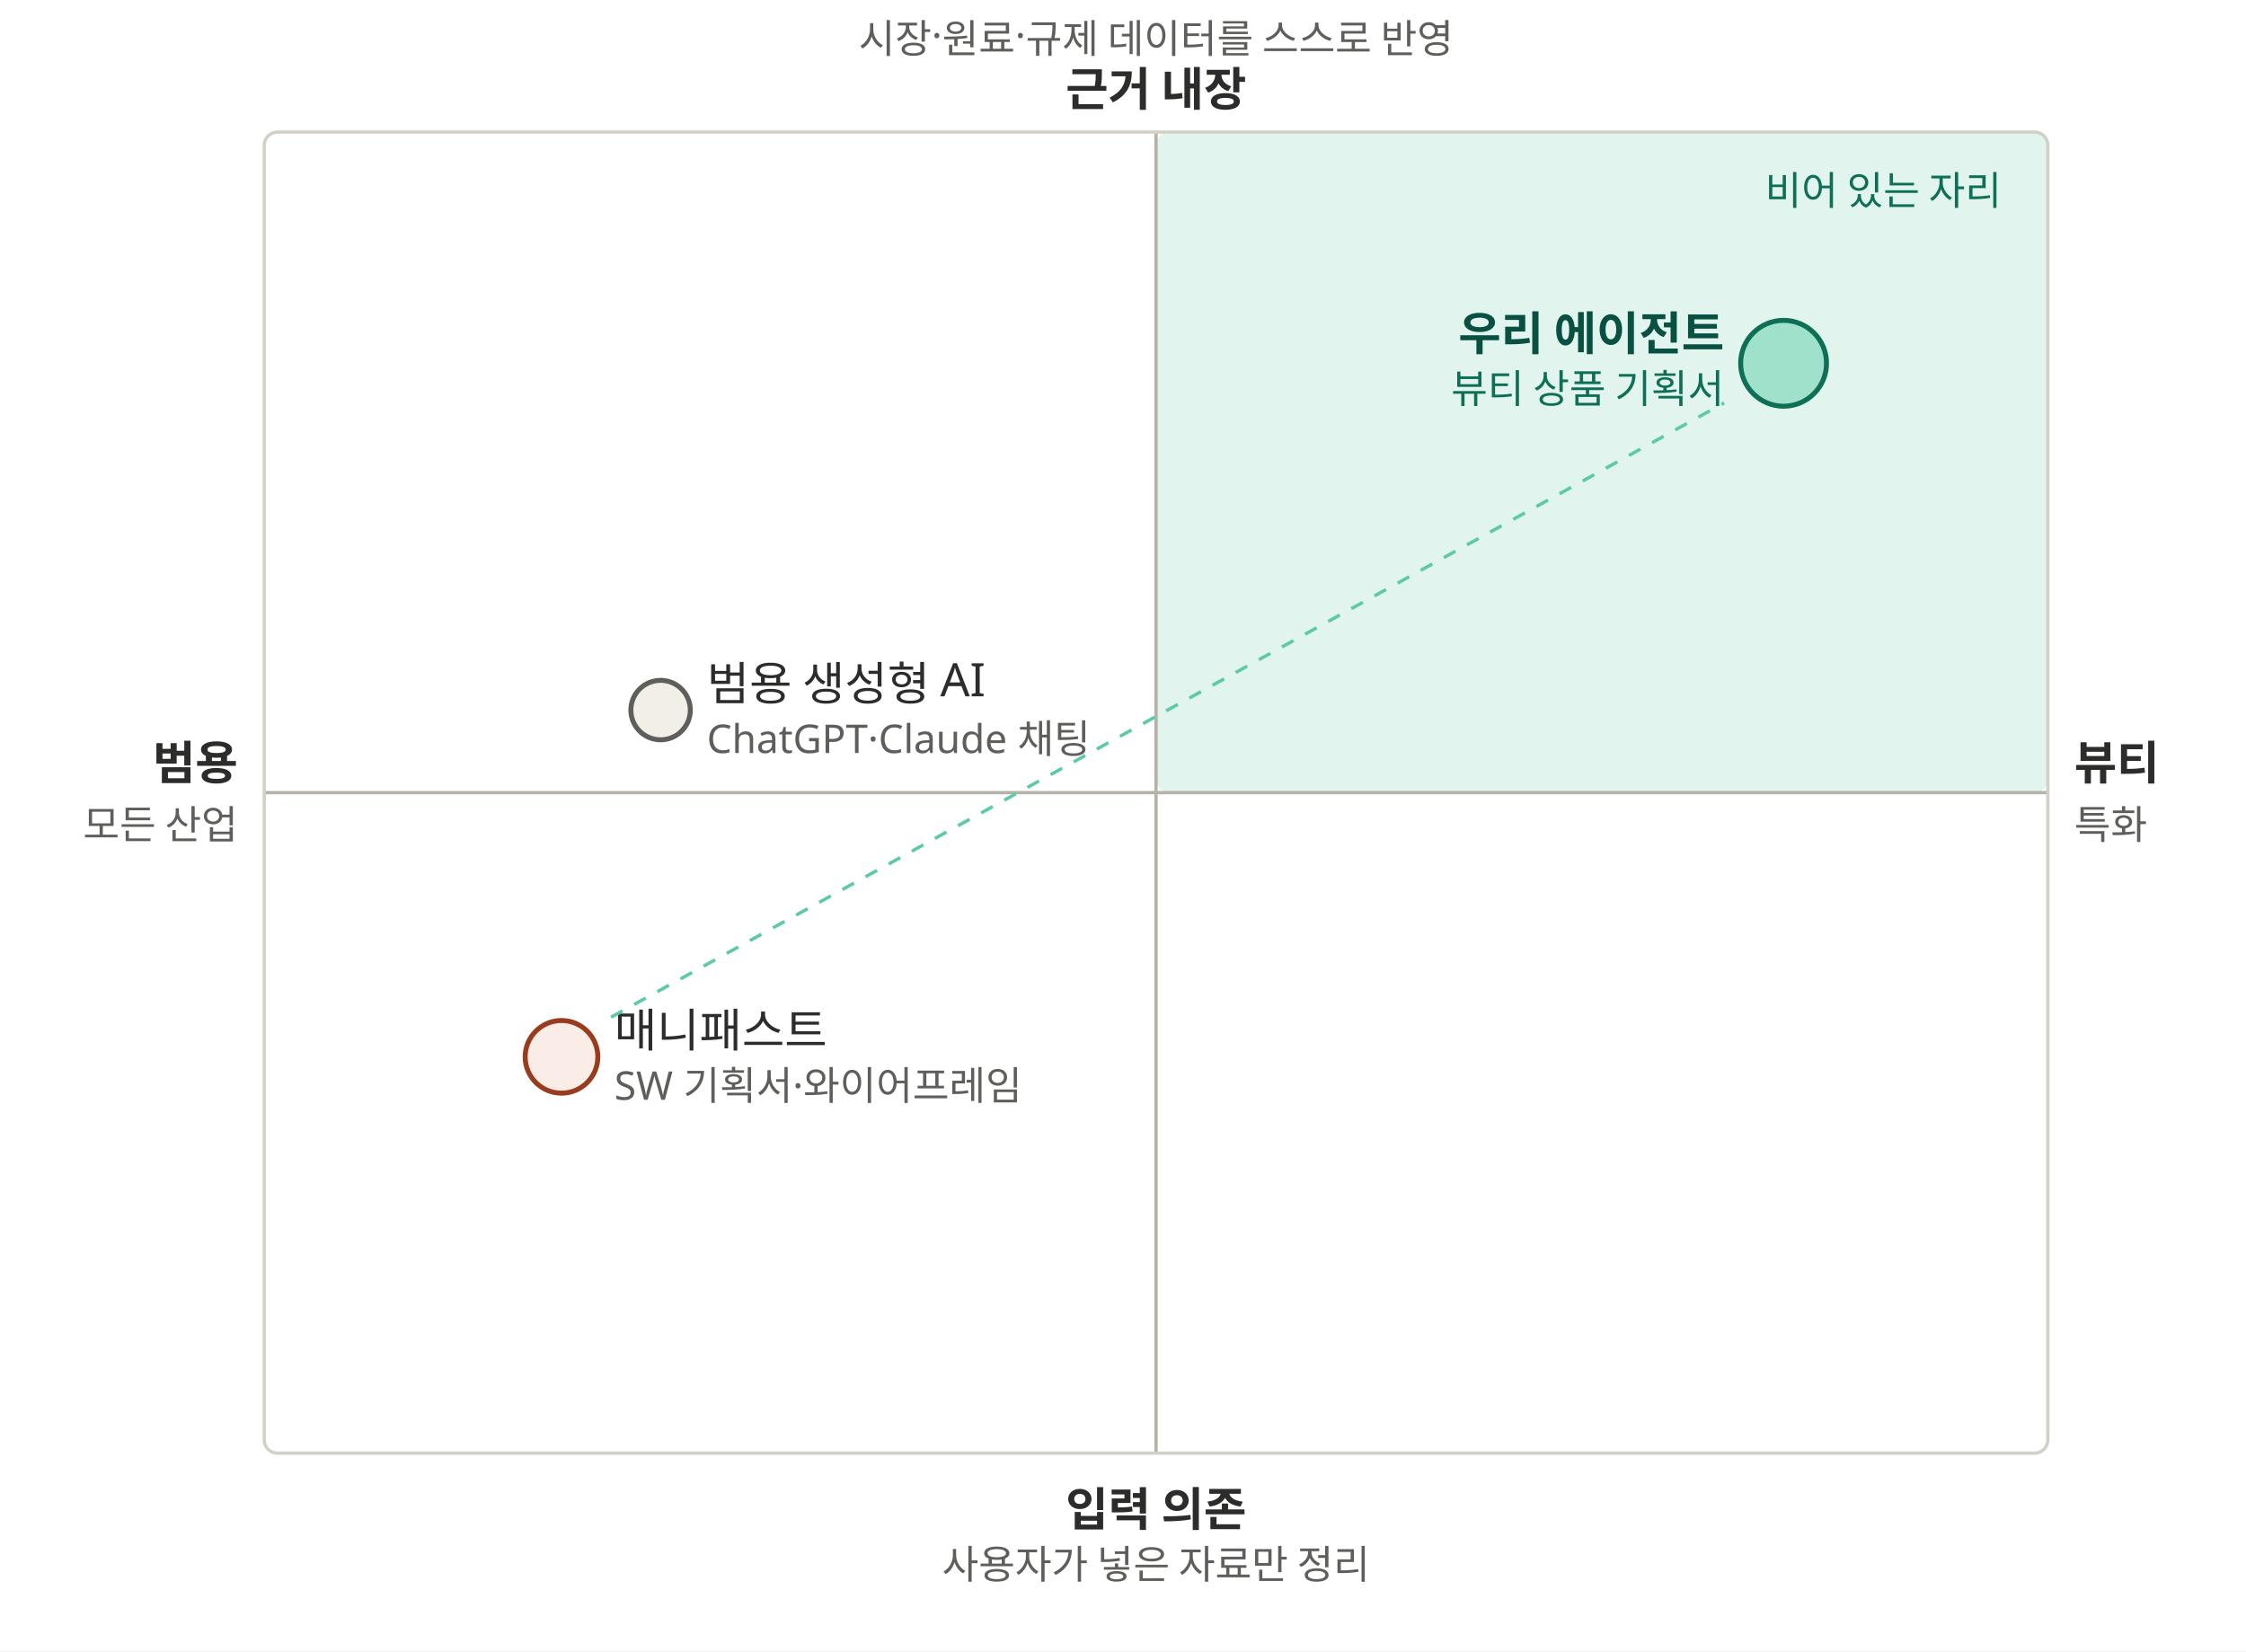
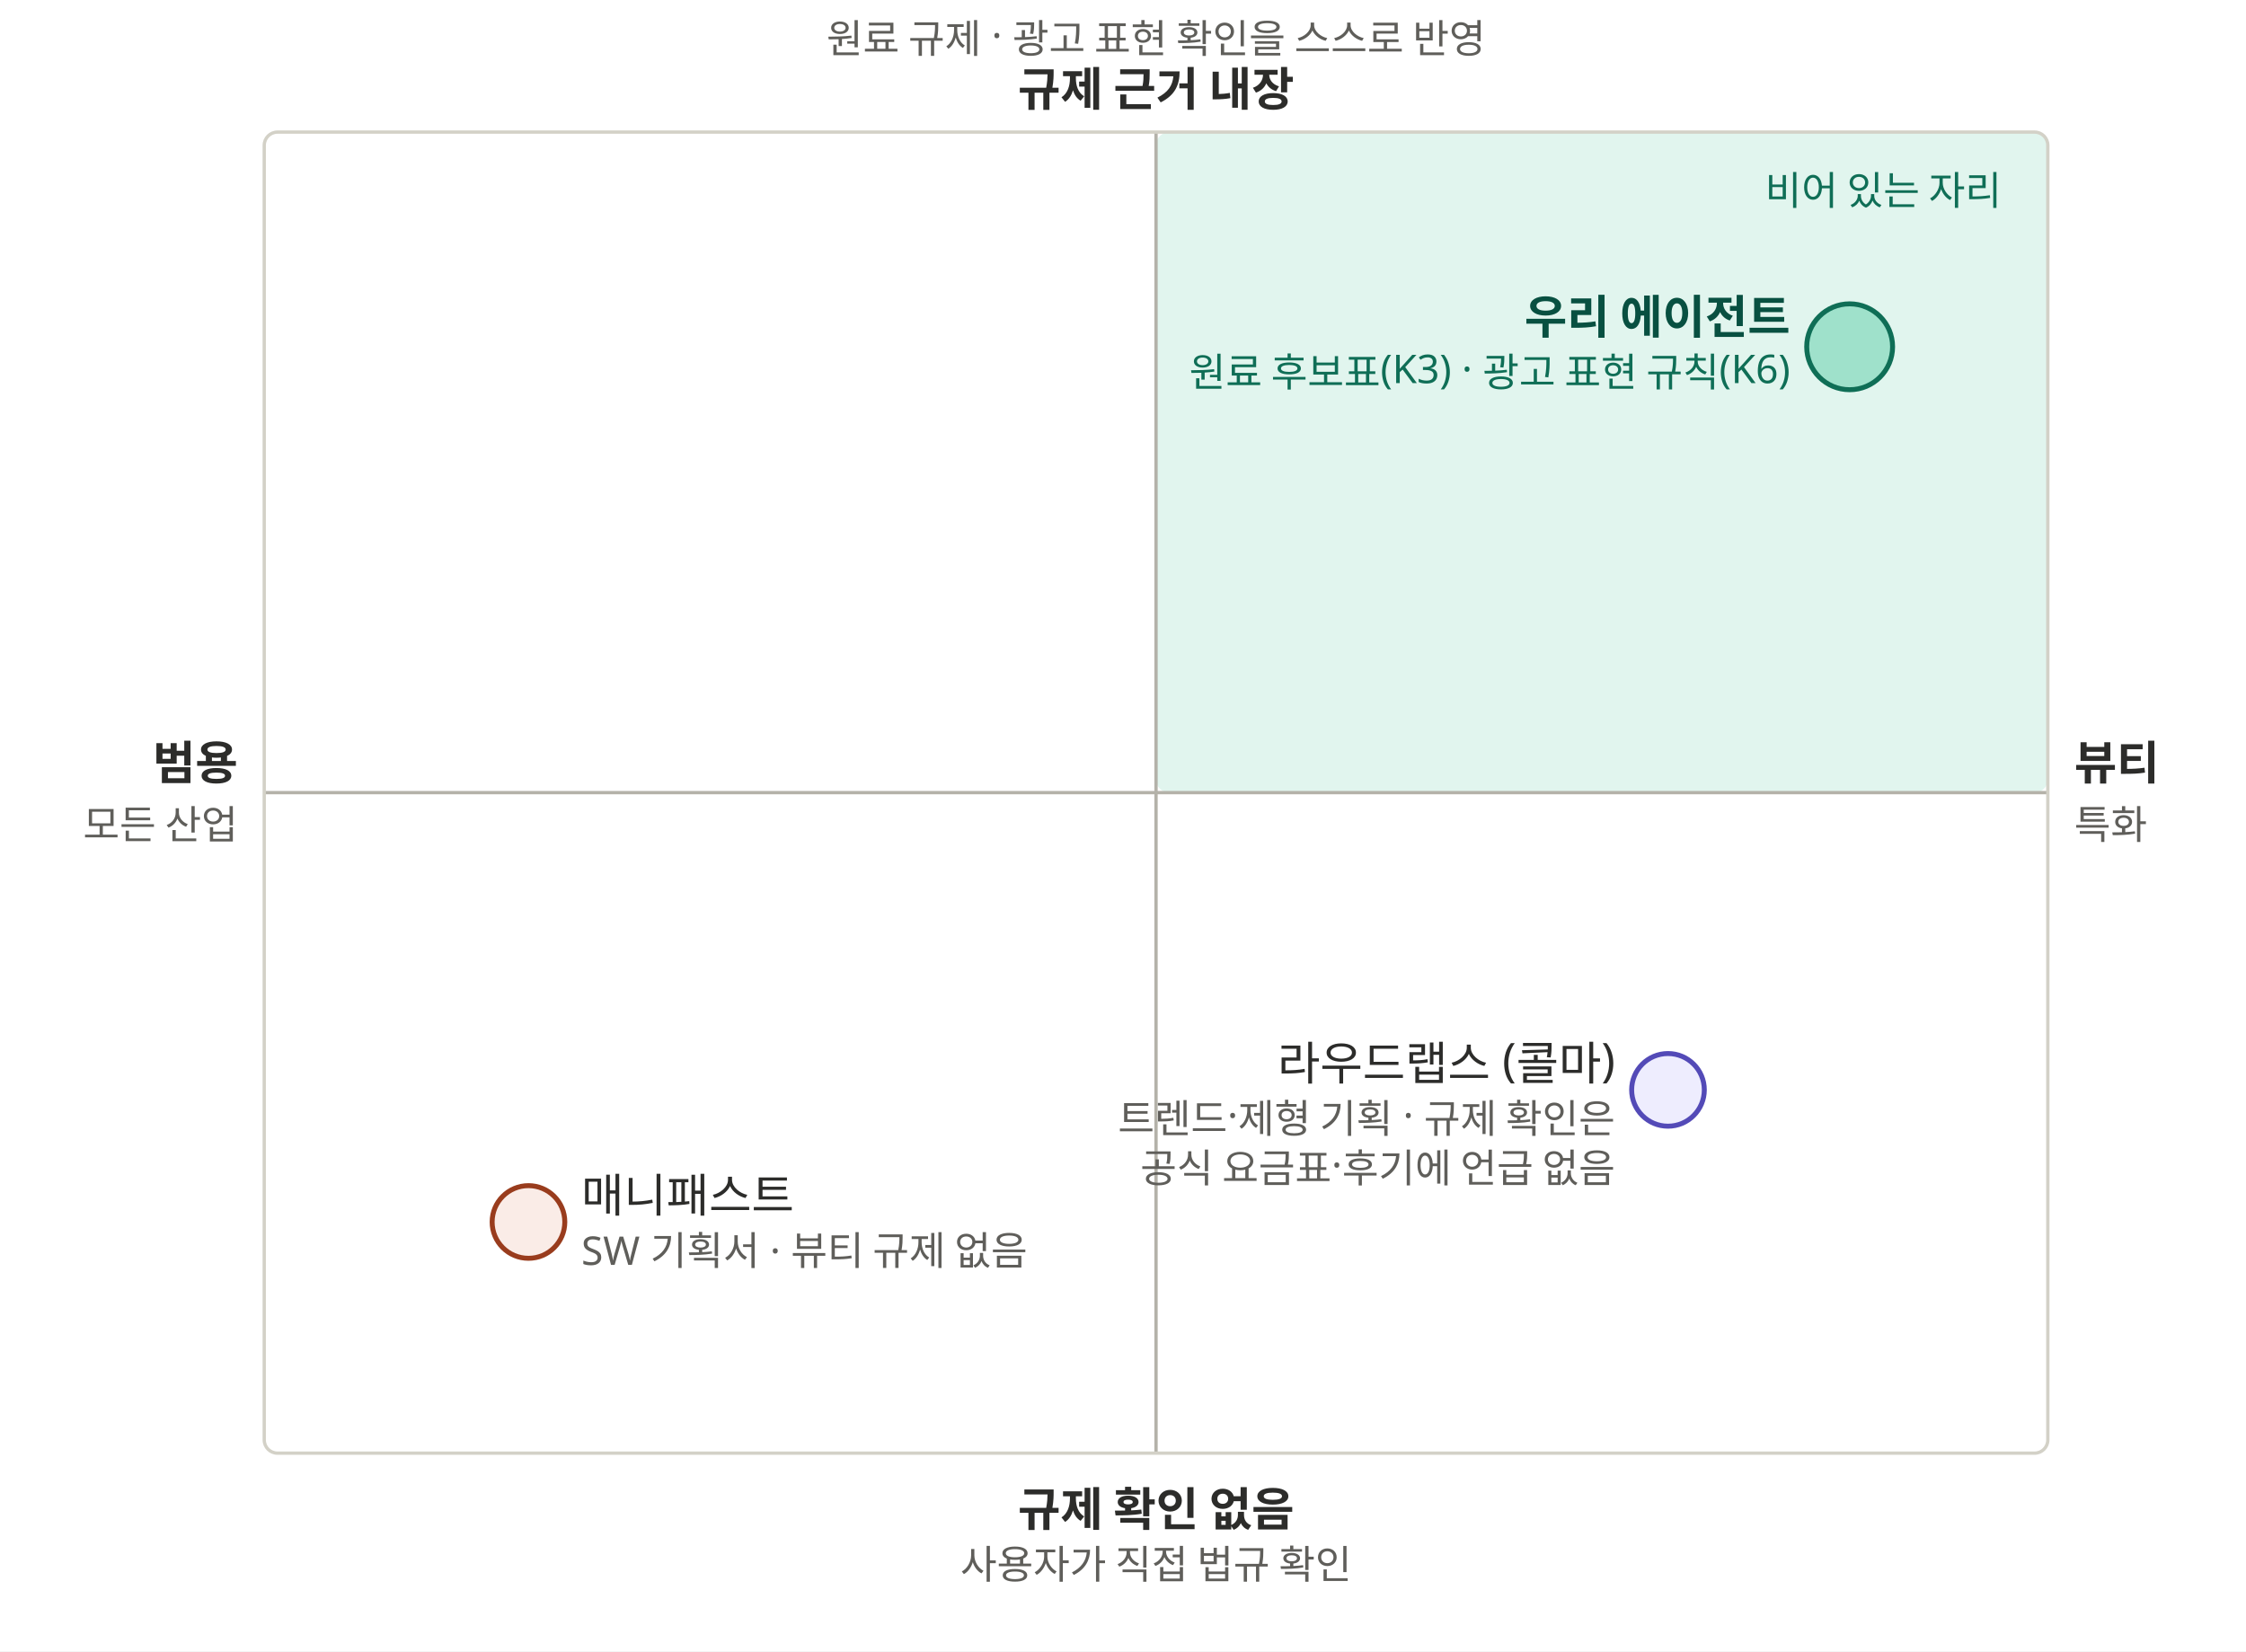
<svg xmlns="http://www.w3.org/2000/svg" viewBox="0 0 680 500" role="img" font-family="'Malgun Gothic','Apple SD Gothic Neo','Noto Sans KR',sans-serif">
  <rect width="680" height="500" fill="#FFFFFF" />
  <rect x="350" y="40" width="270" height="200" fill="#E1F5EE" rx="4" />
  <text x="606" y="62" font-size="12" fill="#0F6E56" text-anchor="end">비어 있는 자리</text>
  <line x1="80" y1="240" x2="620" y2="240" stroke="#B4B2A9" stroke-width="1" />
  <line x1="350" y1="40" x2="350" y2="440" stroke="#B4B2A9" stroke-width="1" />
  <rect x="80" y="40" width="540" height="400" fill="none" stroke="#D3D1C7" stroke-width="1" rx="4" />
-   <text x="350" y="16" font-size="12" fill="#5F5E5A" text-anchor="middle">시장·원료·규제 데이터를 스스로 반영</text>
-   <text x="350" y="32" font-size="14" font-weight="bold" fill="#2C2C2A" text-anchor="middle">근거 내장</text>
-   <text x="350" y="462" font-size="14" font-weight="bold" fill="#2C2C2A" text-anchor="middle">입력 의존</text>
-   <text x="350" y="478" font-size="12" fill="#5F5E5A" text-anchor="middle">사용자가 넣은 자료만 정리</text>
+   <text x="350" y="16" font-size="12" fill="#5F5E5A" text-anchor="middle">원료 규제 · 광고 표현 확인을 스스로 반영</text>
+   <text x="350" y="32" font-size="14" font-weight="bold" fill="#2C2C2A" text-anchor="middle">규제 근거 내장</text>
+   <text x="350" y="462" font-size="14" font-weight="bold" fill="#2C2C2A" text-anchor="middle">규제 확인 없음</text>
+   <text x="350" y="478" font-size="12" fill="#5F5E5A" text-anchor="middle">사용자가 직접 법규 확인</text>
  <text x="72" y="236" font-size="14" font-weight="bold" fill="#2C2C2A" text-anchor="end">범용</text>
  <text x="72" y="254" font-size="12" fill="#5F5E5A" text-anchor="end">모든 산업</text>
  <text x="628" y="236" font-size="14" font-weight="bold" fill="#2C2C2A">뷰티</text>
  <text x="628" y="254" font-size="12" fill="#5F5E5A">특화</text>
-   <circle cx="200" cy="215" r="9" fill="#F1EFE8" stroke="#5F5E5A" stroke-width="1.5" />
-   <text x="214" y="212" font-size="14" fill="#2C2C2A">범용 생성형 AI</text>
-   <text x="214" y="228" font-size="12" fill="#5F5E5A">ChatGPT·Claude 채팅</text>
-   <circle cx="170" cy="320" r="11" fill="#FAECE7" stroke="#993C1D" stroke-width="1.5" />
-   <text x="186" y="317" font-size="14" fill="#2C2C2A">매니패스트</text>
-   <text x="186" y="333" font-size="12" fill="#5F5E5A">SW 기획서·와이어프레임</text>
-   <circle cx="540" cy="110" r="13" fill="#9FE1CB" stroke="#0F6E56" stroke-width="1.5" />
-   <text x="522" y="106" font-size="14" font-weight="bold" fill="#085041" text-anchor="end">우리 에이전트</text>
-   <text x="522" y="122" font-size="12" fill="#0F6E56" text-anchor="end">뷰티 상품 기획서</text>
-   <line x1="185" y1="308" x2="522" y2="122" stroke="#5DCAA5" stroke-width="1" stroke-dasharray="4 4" />
+   <circle cx="160" cy="370" r="11" fill="#FAECE7" stroke="#993C1D" stroke-width="1.5" />
+   <text x="176" y="367" font-size="14" fill="#2C2C2A">매니패스트</text>
+   <text x="176" y="383" font-size="12" fill="#5F5E5A">SW 기획서 · 뷰티 규제 없음</text>
+   <circle cx="505" cy="330" r="11" fill="#EEEDFE" stroke="#534AB7" stroke-width="1.5" />
+   <text x="489" y="327" font-size="14" fill="#2C2C2A" text-anchor="end">라우드랩스 (콜마)</text>
+   <text x="489" y="343" font-size="12" fill="#5F5E5A" text-anchor="end">트렌드·제형 기획 · 규제 확인은</text>
+   <text x="489" y="358" font-size="12" fill="#5F5E5A" text-anchor="end">공식 요금표·후기에 언급 없음</text>
+   <circle cx="560" cy="105" r="13" fill="#9FE1CB" stroke="#0F6E56" stroke-width="1.5" />
+   <text x="542" y="101" font-size="14" font-weight="bold" fill="#085041" text-anchor="end">우리 에이전트</text>
+   <text x="542" y="117" font-size="12" fill="#0F6E56" text-anchor="end">원료 후보표(K3) · 광고 표현 규칙(K6)</text>
</svg>
